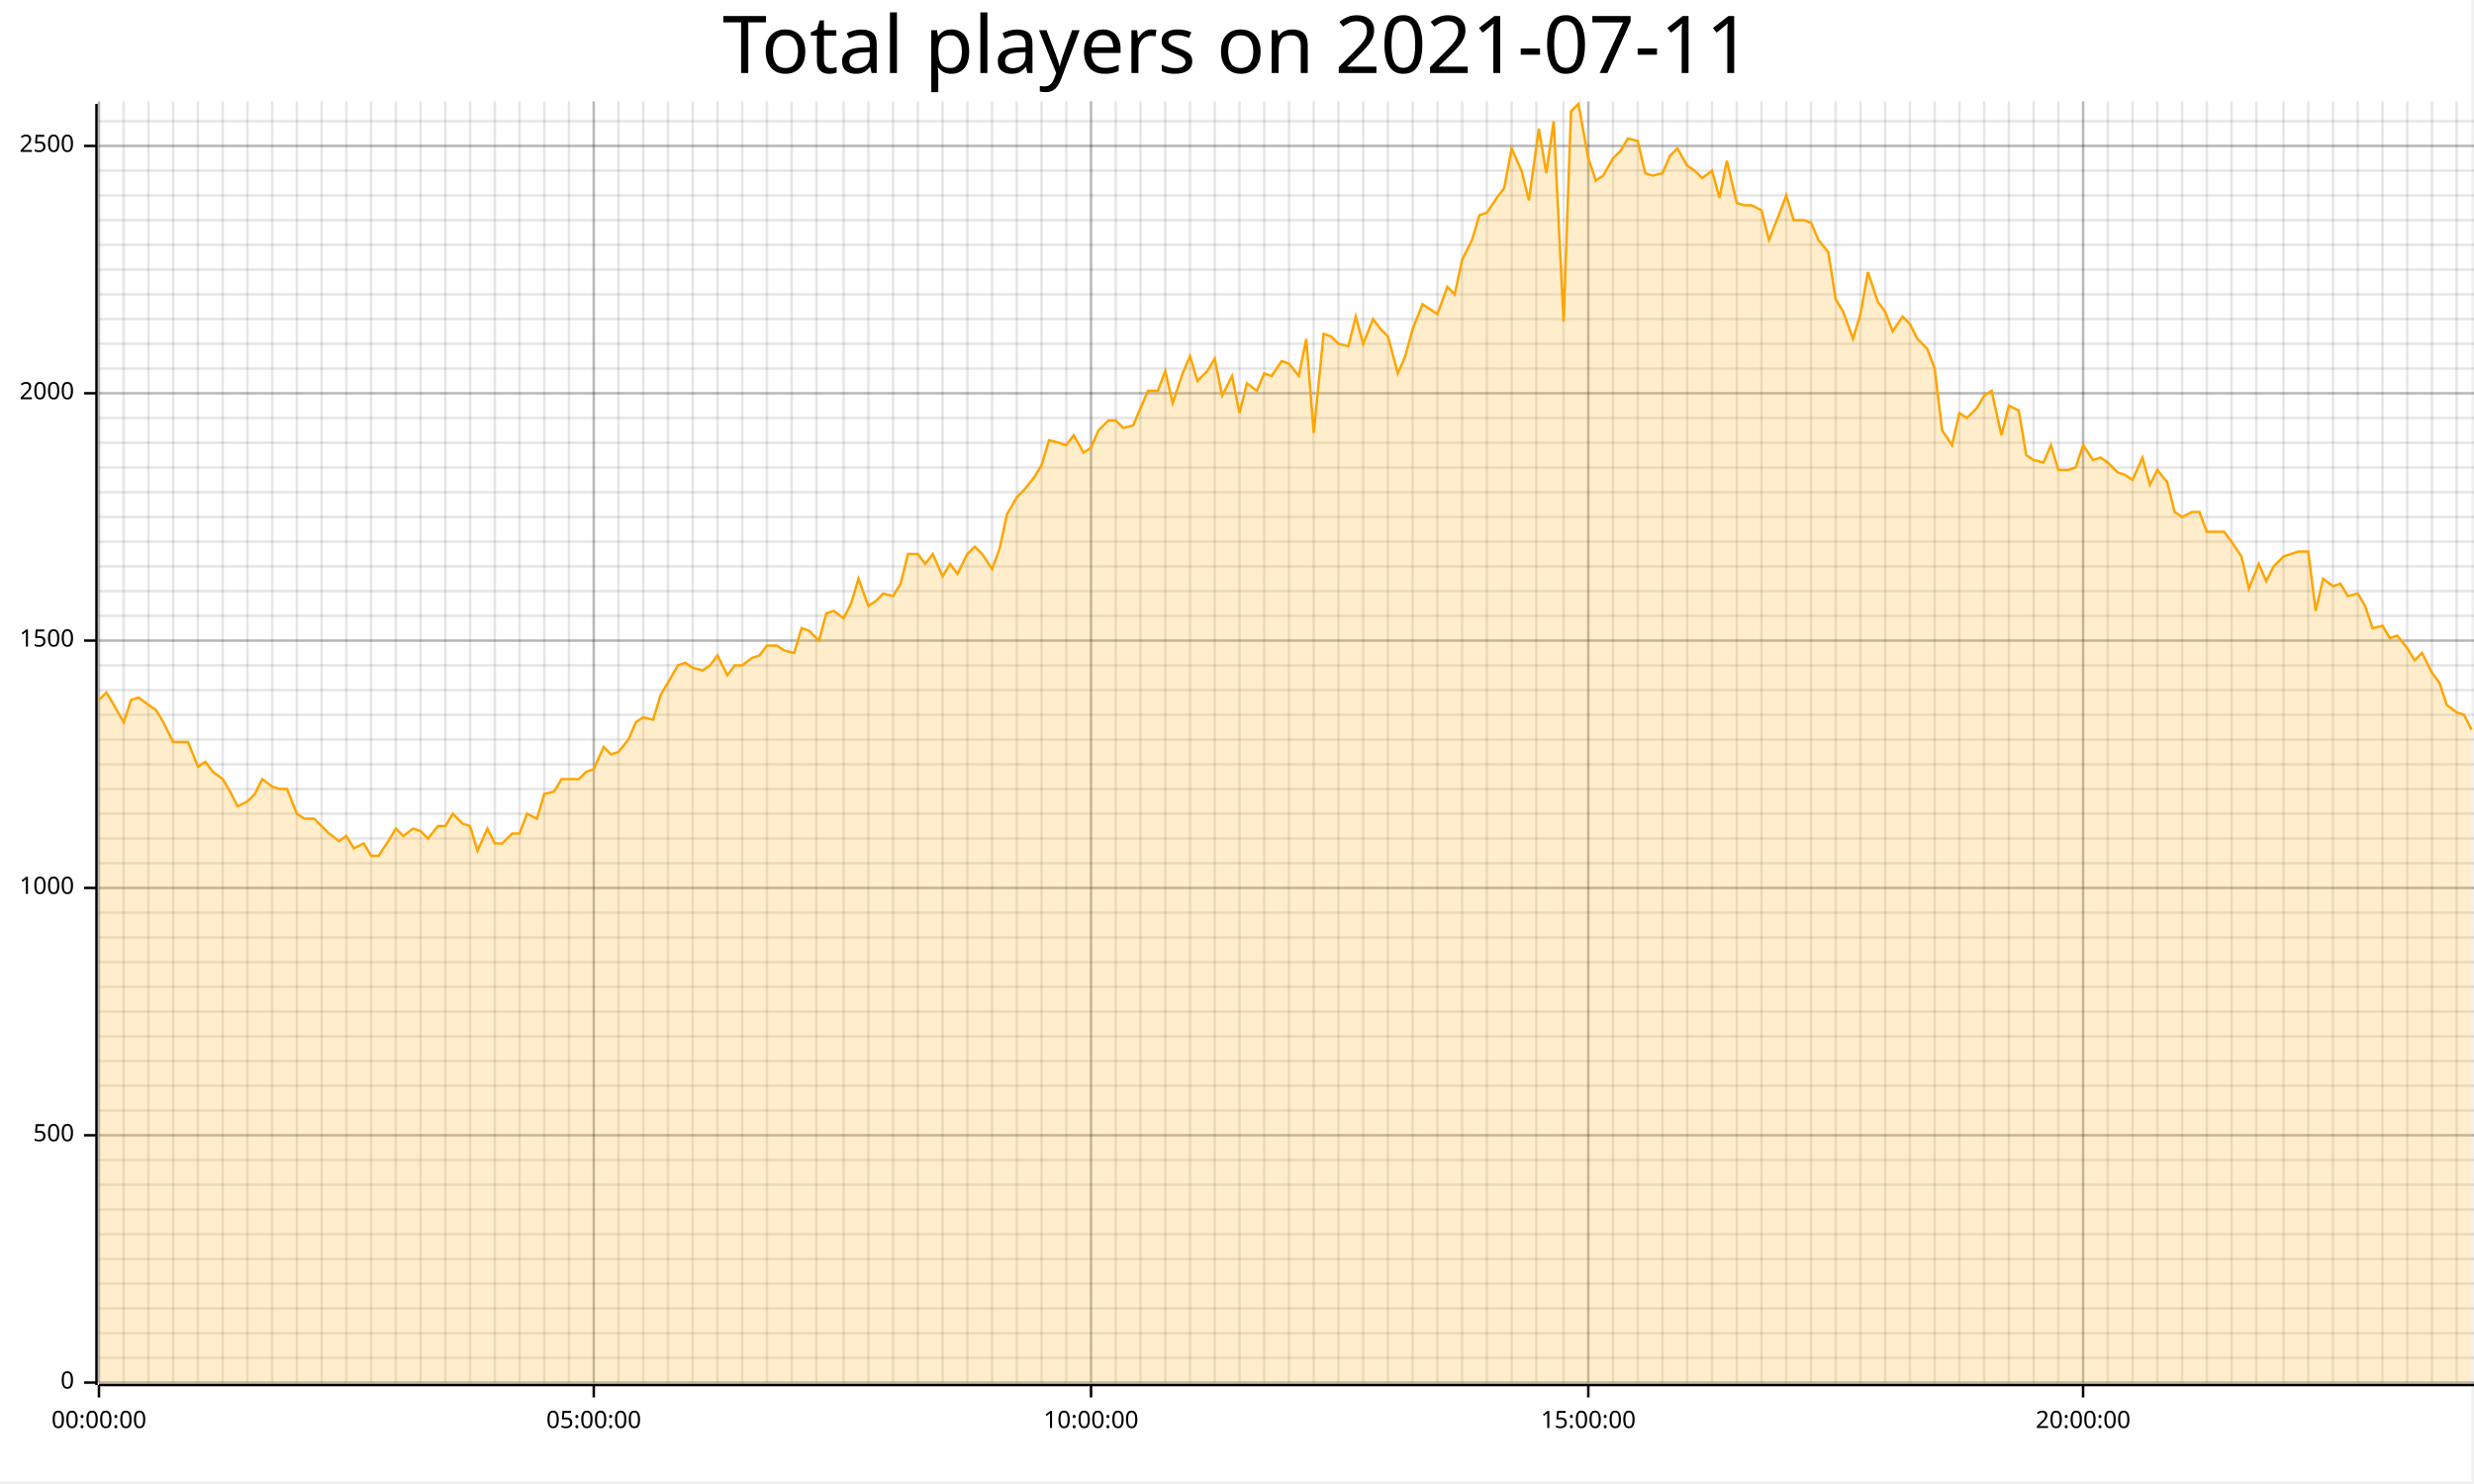
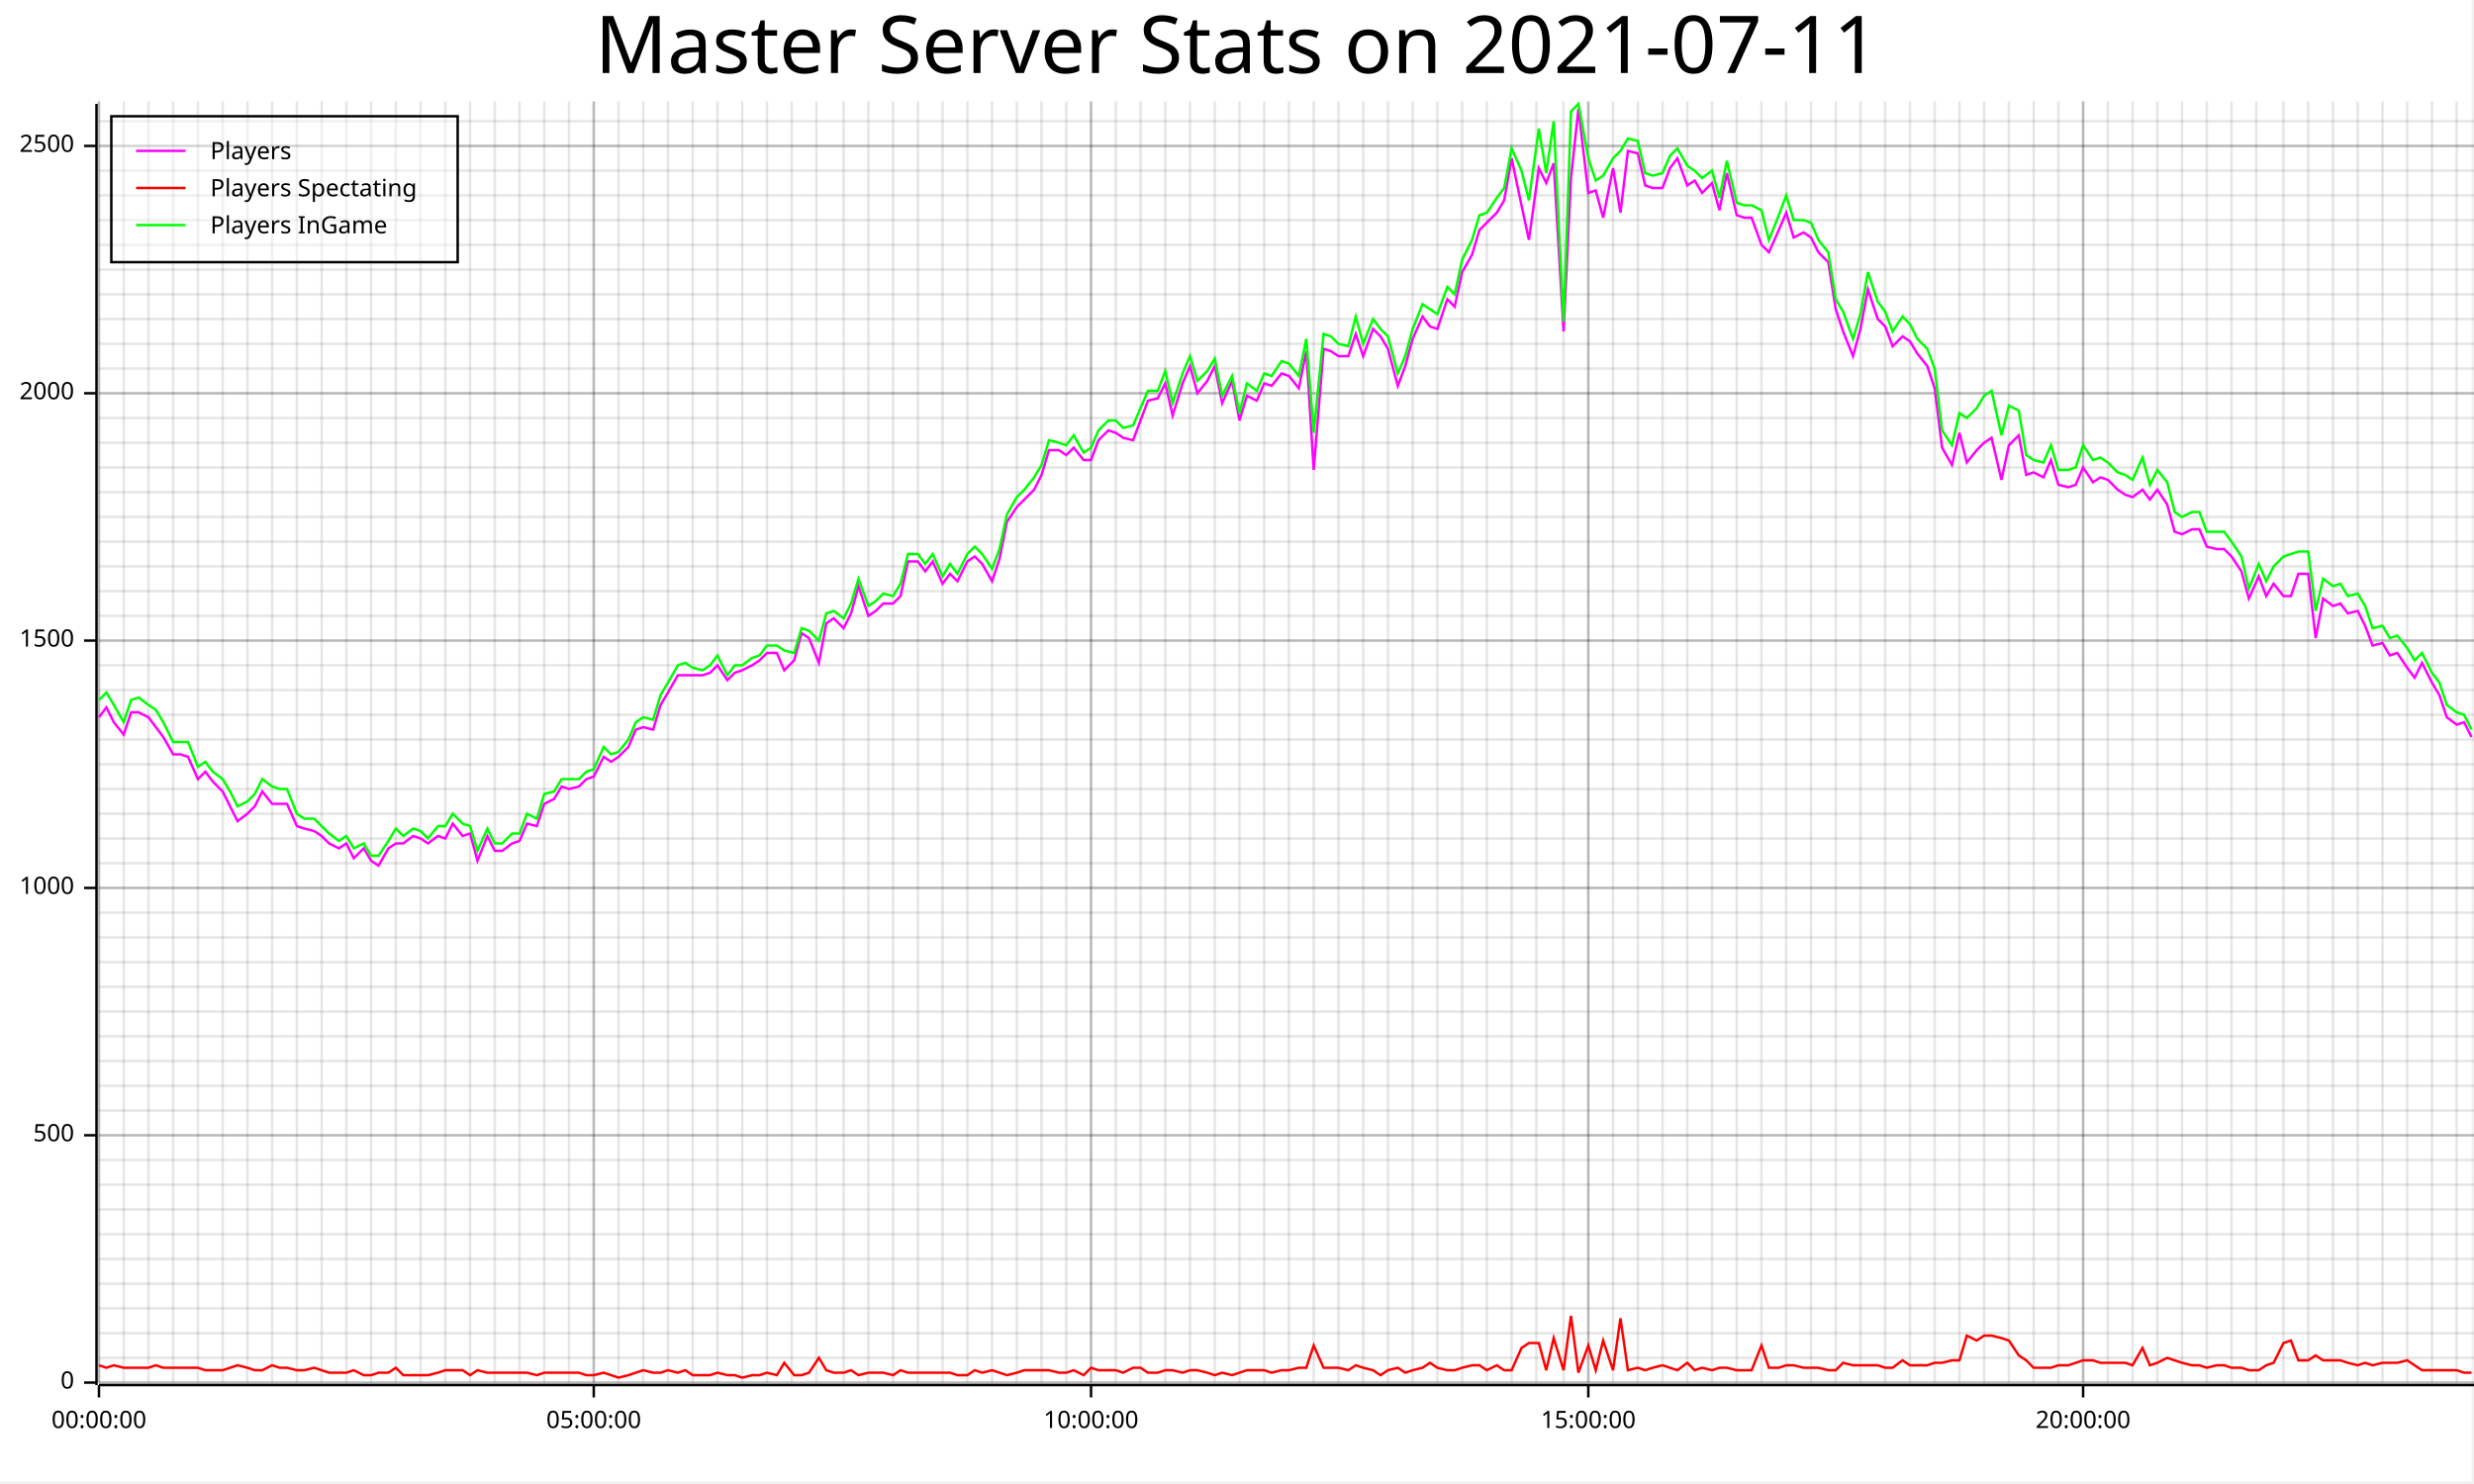
<svg xmlns="http://www.w3.org/2000/svg" width="1000" height="600" viewBox="0 0 1000 600">
  <rect x="0" y="0" width="999" height="599" opacity="1" fill="#FFFFFF" stroke="none" />
  <text x="500" y="5" dy="0.76em" text-anchor="middle" font-family="sans-serif" font-size="32.258" opacity="1" fill="#000000">
- Total players on 2021-07-11
+ Master Server Stats on 2021-07-11
</text>
  <line opacity="0.1" stroke="#000000" stroke-width="1" x1="40" y1="559" x2="40" y2="41" />
  <line opacity="0.1" stroke="#000000" stroke-width="1" x1="50" y1="559" x2="50" y2="41" />
  <line opacity="0.1" stroke="#000000" stroke-width="1" x1="60" y1="559" x2="60" y2="41" />
  <line opacity="0.1" stroke="#000000" stroke-width="1" x1="70" y1="559" x2="70" y2="41" />
  <line opacity="0.1" stroke="#000000" stroke-width="1" x1="80" y1="559" x2="80" y2="41" />
  <line opacity="0.1" stroke="#000000" stroke-width="1" x1="90" y1="559" x2="90" y2="41" />
  <line opacity="0.1" stroke="#000000" stroke-width="1" x1="100" y1="559" x2="100" y2="41" />
  <line opacity="0.1" stroke="#000000" stroke-width="1" x1="110" y1="559" x2="110" y2="41" />
  <line opacity="0.1" stroke="#000000" stroke-width="1" x1="120" y1="559" x2="120" y2="41" />
  <line opacity="0.1" stroke="#000000" stroke-width="1" x1="130" y1="559" x2="130" y2="41" />
  <line opacity="0.1" stroke="#000000" stroke-width="1" x1="140" y1="559" x2="140" y2="41" />
  <line opacity="0.1" stroke="#000000" stroke-width="1" x1="150" y1="559" x2="150" y2="41" />
  <line opacity="0.1" stroke="#000000" stroke-width="1" x1="160" y1="559" x2="160" y2="41" />
  <line opacity="0.1" stroke="#000000" stroke-width="1" x1="170" y1="559" x2="170" y2="41" />
  <line opacity="0.1" stroke="#000000" stroke-width="1" x1="180" y1="559" x2="180" y2="41" />
  <line opacity="0.1" stroke="#000000" stroke-width="1" x1="190" y1="559" x2="190" y2="41" />
  <line opacity="0.1" stroke="#000000" stroke-width="1" x1="200" y1="559" x2="200" y2="41" />
  <line opacity="0.1" stroke="#000000" stroke-width="1" x1="210" y1="559" x2="210" y2="41" />
  <line opacity="0.1" stroke="#000000" stroke-width="1" x1="220" y1="559" x2="220" y2="41" />
  <line opacity="0.1" stroke="#000000" stroke-width="1" x1="230" y1="559" x2="230" y2="41" />
  <line opacity="0.1" stroke="#000000" stroke-width="1" x1="240" y1="559" x2="240" y2="41" />
  <line opacity="0.1" stroke="#000000" stroke-width="1" x1="250" y1="559" x2="250" y2="41" />
  <line opacity="0.1" stroke="#000000" stroke-width="1" x1="260" y1="559" x2="260" y2="41" />
  <line opacity="0.1" stroke="#000000" stroke-width="1" x1="270" y1="559" x2="270" y2="41" />
  <line opacity="0.1" stroke="#000000" stroke-width="1" x1="280" y1="559" x2="280" y2="41" />
  <line opacity="0.1" stroke="#000000" stroke-width="1" x1="290" y1="559" x2="290" y2="41" />
  <line opacity="0.1" stroke="#000000" stroke-width="1" x1="300" y1="559" x2="300" y2="41" />
  <line opacity="0.1" stroke="#000000" stroke-width="1" x1="310" y1="559" x2="310" y2="41" />
  <line opacity="0.1" stroke="#000000" stroke-width="1" x1="320" y1="559" x2="320" y2="41" />
  <line opacity="0.1" stroke="#000000" stroke-width="1" x1="330" y1="559" x2="330" y2="41" />
  <line opacity="0.1" stroke="#000000" stroke-width="1" x1="341" y1="559" x2="341" y2="41" />
  <line opacity="0.1" stroke="#000000" stroke-width="1" x1="351" y1="559" x2="351" y2="41" />
  <line opacity="0.1" stroke="#000000" stroke-width="1" x1="361" y1="559" x2="361" y2="41" />
  <line opacity="0.1" stroke="#000000" stroke-width="1" x1="371" y1="559" x2="371" y2="41" />
  <line opacity="0.1" stroke="#000000" stroke-width="1" x1="381" y1="559" x2="381" y2="41" />
  <line opacity="0.1" stroke="#000000" stroke-width="1" x1="391" y1="559" x2="391" y2="41" />
  <line opacity="0.1" stroke="#000000" stroke-width="1" x1="401" y1="559" x2="401" y2="41" />
  <line opacity="0.1" stroke="#000000" stroke-width="1" x1="411" y1="559" x2="411" y2="41" />
  <line opacity="0.1" stroke="#000000" stroke-width="1" x1="421" y1="559" x2="421" y2="41" />
  <line opacity="0.1" stroke="#000000" stroke-width="1" x1="431" y1="559" x2="431" y2="41" />
  <line opacity="0.1" stroke="#000000" stroke-width="1" x1="441" y1="559" x2="441" y2="41" />
  <line opacity="0.1" stroke="#000000" stroke-width="1" x1="451" y1="559" x2="451" y2="41" />
  <line opacity="0.1" stroke="#000000" stroke-width="1" x1="461" y1="559" x2="461" y2="41" />
  <line opacity="0.1" stroke="#000000" stroke-width="1" x1="471" y1="559" x2="471" y2="41" />
  <line opacity="0.1" stroke="#000000" stroke-width="1" x1="481" y1="559" x2="481" y2="41" />
  <line opacity="0.1" stroke="#000000" stroke-width="1" x1="491" y1="559" x2="491" y2="41" />
  <line opacity="0.1" stroke="#000000" stroke-width="1" x1="501" y1="559" x2="501" y2="41" />
  <line opacity="0.1" stroke="#000000" stroke-width="1" x1="511" y1="559" x2="511" y2="41" />
  <line opacity="0.1" stroke="#000000" stroke-width="1" x1="521" y1="559" x2="521" y2="41" />
  <line opacity="0.1" stroke="#000000" stroke-width="1" x1="531" y1="559" x2="531" y2="41" />
  <line opacity="0.1" stroke="#000000" stroke-width="1" x1="541" y1="559" x2="541" y2="41" />
  <line opacity="0.1" stroke="#000000" stroke-width="1" x1="551" y1="559" x2="551" y2="41" />
  <line opacity="0.1" stroke="#000000" stroke-width="1" x1="561" y1="559" x2="561" y2="41" />
  <line opacity="0.1" stroke="#000000" stroke-width="1" x1="571" y1="559" x2="571" y2="41" />
  <line opacity="0.1" stroke="#000000" stroke-width="1" x1="581" y1="559" x2="581" y2="41" />
  <line opacity="0.1" stroke="#000000" stroke-width="1" x1="591" y1="559" x2="591" y2="41" />
  <line opacity="0.1" stroke="#000000" stroke-width="1" x1="601" y1="559" x2="601" y2="41" />
  <line opacity="0.1" stroke="#000000" stroke-width="1" x1="611" y1="559" x2="611" y2="41" />
  <line opacity="0.1" stroke="#000000" stroke-width="1" x1="621" y1="559" x2="621" y2="41" />
  <line opacity="0.1" stroke="#000000" stroke-width="1" x1="632" y1="559" x2="632" y2="41" />
  <line opacity="0.1" stroke="#000000" stroke-width="1" x1="642" y1="559" x2="642" y2="41" />
  <line opacity="0.1" stroke="#000000" stroke-width="1" x1="652" y1="559" x2="652" y2="41" />
  <line opacity="0.1" stroke="#000000" stroke-width="1" x1="662" y1="559" x2="662" y2="41" />
  <line opacity="0.1" stroke="#000000" stroke-width="1" x1="672" y1="559" x2="672" y2="41" />
  <line opacity="0.1" stroke="#000000" stroke-width="1" x1="682" y1="559" x2="682" y2="41" />
  <line opacity="0.1" stroke="#000000" stroke-width="1" x1="692" y1="559" x2="692" y2="41" />
  <line opacity="0.1" stroke="#000000" stroke-width="1" x1="702" y1="559" x2="702" y2="41" />
  <line opacity="0.1" stroke="#000000" stroke-width="1" x1="712" y1="559" x2="712" y2="41" />
  <line opacity="0.1" stroke="#000000" stroke-width="1" x1="722" y1="559" x2="722" y2="41" />
  <line opacity="0.1" stroke="#000000" stroke-width="1" x1="732" y1="559" x2="732" y2="41" />
  <line opacity="0.1" stroke="#000000" stroke-width="1" x1="742" y1="559" x2="742" y2="41" />
  <line opacity="0.1" stroke="#000000" stroke-width="1" x1="752" y1="559" x2="752" y2="41" />
  <line opacity="0.1" stroke="#000000" stroke-width="1" x1="762" y1="559" x2="762" y2="41" />
  <line opacity="0.1" stroke="#000000" stroke-width="1" x1="772" y1="559" x2="772" y2="41" />
  <line opacity="0.1" stroke="#000000" stroke-width="1" x1="782" y1="559" x2="782" y2="41" />
  <line opacity="0.1" stroke="#000000" stroke-width="1" x1="792" y1="559" x2="792" y2="41" />
  <line opacity="0.1" stroke="#000000" stroke-width="1" x1="802" y1="559" x2="802" y2="41" />
  <line opacity="0.1" stroke="#000000" stroke-width="1" x1="812" y1="559" x2="812" y2="41" />
  <line opacity="0.1" stroke="#000000" stroke-width="1" x1="822" y1="559" x2="822" y2="41" />
  <line opacity="0.1" stroke="#000000" stroke-width="1" x1="832" y1="559" x2="832" y2="41" />
  <line opacity="0.1" stroke="#000000" stroke-width="1" x1="842" y1="559" x2="842" y2="41" />
  <line opacity="0.1" stroke="#000000" stroke-width="1" x1="852" y1="559" x2="852" y2="41" />
  <line opacity="0.1" stroke="#000000" stroke-width="1" x1="862" y1="559" x2="862" y2="41" />
  <line opacity="0.1" stroke="#000000" stroke-width="1" x1="872" y1="559" x2="872" y2="41" />
  <line opacity="0.1" stroke="#000000" stroke-width="1" x1="882" y1="559" x2="882" y2="41" />
  <line opacity="0.1" stroke="#000000" stroke-width="1" x1="892" y1="559" x2="892" y2="41" />
  <line opacity="0.1" stroke="#000000" stroke-width="1" x1="902" y1="559" x2="902" y2="41" />
  <line opacity="0.1" stroke="#000000" stroke-width="1" x1="912" y1="559" x2="912" y2="41" />
  <line opacity="0.1" stroke="#000000" stroke-width="1" x1="923" y1="559" x2="923" y2="41" />
  <line opacity="0.1" stroke="#000000" stroke-width="1" x1="933" y1="559" x2="933" y2="41" />
  <line opacity="0.1" stroke="#000000" stroke-width="1" x1="943" y1="559" x2="943" y2="41" />
  <line opacity="0.1" stroke="#000000" stroke-width="1" x1="953" y1="559" x2="953" y2="41" />
  <line opacity="0.1" stroke="#000000" stroke-width="1" x1="963" y1="559" x2="963" y2="41" />
  <line opacity="0.1" stroke="#000000" stroke-width="1" x1="973" y1="559" x2="973" y2="41" />
  <line opacity="0.1" stroke="#000000" stroke-width="1" x1="983" y1="559" x2="983" y2="41" />
  <line opacity="0.1" stroke="#000000" stroke-width="1" x1="993" y1="559" x2="993" y2="41" />
  <line opacity="0.1" stroke="#000000" stroke-width="1" x1="40" y1="559" x2="1000" y2="559" />
  <line opacity="0.1" stroke="#000000" stroke-width="1" x1="40" y1="549" x2="1000" y2="549" />
  <line opacity="0.1" stroke="#000000" stroke-width="1" x1="40" y1="539" x2="1000" y2="539" />
  <line opacity="0.1" stroke="#000000" stroke-width="1" x1="40" y1="529" x2="1000" y2="529" />
  <line opacity="0.1" stroke="#000000" stroke-width="1" x1="40" y1="519" x2="1000" y2="519" />
  <line opacity="0.1" stroke="#000000" stroke-width="1" x1="40" y1="509" x2="1000" y2="509" />
  <line opacity="0.1" stroke="#000000" stroke-width="1" x1="40" y1="499" x2="1000" y2="499" />
  <line opacity="0.1" stroke="#000000" stroke-width="1" x1="40" y1="489" x2="1000" y2="489" />
  <line opacity="0.1" stroke="#000000" stroke-width="1" x1="40" y1="479" x2="1000" y2="479" />
  <line opacity="0.1" stroke="#000000" stroke-width="1" x1="40" y1="469" x2="1000" y2="469" />
  <line opacity="0.1" stroke="#000000" stroke-width="1" x1="40" y1="459" x2="1000" y2="459" />
  <line opacity="0.1" stroke="#000000" stroke-width="1" x1="40" y1="449" x2="1000" y2="449" />
  <line opacity="0.1" stroke="#000000" stroke-width="1" x1="40" y1="439" x2="1000" y2="439" />
  <line opacity="0.1" stroke="#000000" stroke-width="1" x1="40" y1="429" x2="1000" y2="429" />
  <line opacity="0.1" stroke="#000000" stroke-width="1" x1="40" y1="419" x2="1000" y2="419" />
  <line opacity="0.1" stroke="#000000" stroke-width="1" x1="40" y1="409" x2="1000" y2="409" />
  <line opacity="0.1" stroke="#000000" stroke-width="1" x1="40" y1="399" x2="1000" y2="399" />
  <line opacity="0.1" stroke="#000000" stroke-width="1" x1="40" y1="389" x2="1000" y2="389" />
  <line opacity="0.1" stroke="#000000" stroke-width="1" x1="40" y1="379" x2="1000" y2="379" />
  <line opacity="0.1" stroke="#000000" stroke-width="1" x1="40" y1="369" x2="1000" y2="369" />
  <line opacity="0.1" stroke="#000000" stroke-width="1" x1="40" y1="359" x2="1000" y2="359" />
  <line opacity="0.1" stroke="#000000" stroke-width="1" x1="40" y1="349" x2="1000" y2="349" />
  <line opacity="0.1" stroke="#000000" stroke-width="1" x1="40" y1="339" x2="1000" y2="339" />
  <line opacity="0.1" stroke="#000000" stroke-width="1" x1="40" y1="329" x2="1000" y2="329" />
  <line opacity="0.1" stroke="#000000" stroke-width="1" x1="40" y1="319" x2="1000" y2="319" />
  <line opacity="0.1" stroke="#000000" stroke-width="1" x1="40" y1="309" x2="1000" y2="309" />
  <line opacity="0.1" stroke="#000000" stroke-width="1" x1="40" y1="299" x2="1000" y2="299" />
  <line opacity="0.1" stroke="#000000" stroke-width="1" x1="40" y1="289" x2="1000" y2="289" />
  <line opacity="0.1" stroke="#000000" stroke-width="1" x1="40" y1="279" x2="1000" y2="279" />
  <line opacity="0.1" stroke="#000000" stroke-width="1" x1="40" y1="269" x2="1000" y2="269" />
  <line opacity="0.1" stroke="#000000" stroke-width="1" x1="40" y1="259" x2="1000" y2="259" />
  <line opacity="0.1" stroke="#000000" stroke-width="1" x1="40" y1="249" x2="1000" y2="249" />
  <line opacity="0.1" stroke="#000000" stroke-width="1" x1="40" y1="239" x2="1000" y2="239" />
  <line opacity="0.1" stroke="#000000" stroke-width="1" x1="40" y1="229" x2="1000" y2="229" />
  <line opacity="0.1" stroke="#000000" stroke-width="1" x1="40" y1="219" x2="1000" y2="219" />
  <line opacity="0.1" stroke="#000000" stroke-width="1" x1="40" y1="209" x2="1000" y2="209" />
  <line opacity="0.1" stroke="#000000" stroke-width="1" x1="40" y1="199" x2="1000" y2="199" />
  <line opacity="0.1" stroke="#000000" stroke-width="1" x1="40" y1="189" x2="1000" y2="189" />
  <line opacity="0.1" stroke="#000000" stroke-width="1" x1="40" y1="179" x2="1000" y2="179" />
  <line opacity="0.1" stroke="#000000" stroke-width="1" x1="40" y1="169" x2="1000" y2="169" />
  <line opacity="0.1" stroke="#000000" stroke-width="1" x1="40" y1="159" x2="1000" y2="159" />
  <line opacity="0.1" stroke="#000000" stroke-width="1" x1="40" y1="149" x2="1000" y2="149" />
  <line opacity="0.1" stroke="#000000" stroke-width="1" x1="40" y1="139" x2="1000" y2="139" />
  <line opacity="0.1" stroke="#000000" stroke-width="1" x1="40" y1="129" x2="1000" y2="129" />
  <line opacity="0.1" stroke="#000000" stroke-width="1" x1="40" y1="119" x2="1000" y2="119" />
  <line opacity="0.1" stroke="#000000" stroke-width="1" x1="40" y1="109" x2="1000" y2="109" />
  <line opacity="0.1" stroke="#000000" stroke-width="1" x1="40" y1="99" x2="1000" y2="99" />
  <line opacity="0.1" stroke="#000000" stroke-width="1" x1="40" y1="89" x2="1000" y2="89" />
  <line opacity="0.1" stroke="#000000" stroke-width="1" x1="40" y1="79" x2="1000" y2="79" />
  <line opacity="0.1" stroke="#000000" stroke-width="1" x1="40" y1="69" x2="1000" y2="69" />
  <line opacity="0.1" stroke="#000000" stroke-width="1" x1="40" y1="59" x2="1000" y2="59" />
  <line opacity="0.1" stroke="#000000" stroke-width="1" x1="40" y1="49" x2="1000" y2="49" />
  <line opacity="0.2" stroke="#000000" stroke-width="1" x1="40" y1="559" x2="40" y2="41" />
  <line opacity="0.2" stroke="#000000" stroke-width="1" x1="240" y1="559" x2="240" y2="41" />
  <line opacity="0.2" stroke="#000000" stroke-width="1" x1="441" y1="559" x2="441" y2="41" />
  <line opacity="0.2" stroke="#000000" stroke-width="1" x1="642" y1="559" x2="642" y2="41" />
  <line opacity="0.2" stroke="#000000" stroke-width="1" x1="842" y1="559" x2="842" y2="41" />
  <line opacity="0.2" stroke="#000000" stroke-width="1" x1="40" y1="559" x2="1000" y2="559" />
  <line opacity="0.2" stroke="#000000" stroke-width="1" x1="40" y1="459" x2="1000" y2="459" />
  <line opacity="0.2" stroke="#000000" stroke-width="1" x1="40" y1="359" x2="1000" y2="359" />
  <line opacity="0.2" stroke="#000000" stroke-width="1" x1="40" y1="259" x2="1000" y2="259" />
  <line opacity="0.2" stroke="#000000" stroke-width="1" x1="40" y1="159" x2="1000" y2="159" />
  <line opacity="0.2" stroke="#000000" stroke-width="1" x1="40" y1="59" x2="1000" y2="59" />
  <polyline fill="none" opacity="1" stroke="#000000" stroke-width="1" points="39,42 39,560 " />
  <text x="30" y="559" dy="0.5ex" text-anchor="end" font-family="sans-serif" font-size="9.677" opacity="1" fill="#000000">
0
</text>
  <polyline fill="none" opacity="1" stroke="#000000" stroke-width="1" points="34,559 39,559 " />
  <text x="30" y="459" dy="0.5ex" text-anchor="end" font-family="sans-serif" font-size="9.677" opacity="1" fill="#000000">
500
</text>
  <polyline fill="none" opacity="1" stroke="#000000" stroke-width="1" points="34,459 39,459 " />
  <text x="30" y="359" dy="0.5ex" text-anchor="end" font-family="sans-serif" font-size="9.677" opacity="1" fill="#000000">
1000
</text>
  <polyline fill="none" opacity="1" stroke="#000000" stroke-width="1" points="34,359 39,359 " />
  <text x="30" y="259" dy="0.5ex" text-anchor="end" font-family="sans-serif" font-size="9.677" opacity="1" fill="#000000">
1500
</text>
  <polyline fill="none" opacity="1" stroke="#000000" stroke-width="1" points="34,259 39,259 " />
  <text x="30" y="159" dy="0.5ex" text-anchor="end" font-family="sans-serif" font-size="9.677" opacity="1" fill="#000000">
2000
</text>
  <polyline fill="none" opacity="1" stroke="#000000" stroke-width="1" points="34,159 39,159 " />
  <text x="30" y="59" dy="0.5ex" text-anchor="end" font-family="sans-serif" font-size="9.677" opacity="1" fill="#000000">
2500
</text>
  <polyline fill="none" opacity="1" stroke="#000000" stroke-width="1" points="34,59 39,59 " />
  <polyline fill="none" opacity="1" stroke="#000000" stroke-width="1" points="40,560 1000,560 " />
  <text x="40" y="570" dy="0.76em" text-anchor="middle" font-family="sans-serif" font-size="9.677" opacity="1" fill="#000000">
00:00:00
</text>
  <polyline fill="none" opacity="1" stroke="#000000" stroke-width="1" points="40,560 40,565 " />
  <text x="240" y="570" dy="0.76em" text-anchor="middle" font-family="sans-serif" font-size="9.677" opacity="1" fill="#000000">
05:00:00
</text>
  <polyline fill="none" opacity="1" stroke="#000000" stroke-width="1" points="240,560 240,565 " />
  <text x="441" y="570" dy="0.76em" text-anchor="middle" font-family="sans-serif" font-size="9.677" opacity="1" fill="#000000">
10:00:00
</text>
  <polyline fill="none" opacity="1" stroke="#000000" stroke-width="1" points="441,560 441,565 " />
  <text x="642" y="570" dy="0.76em" text-anchor="middle" font-family="sans-serif" font-size="9.677" opacity="1" fill="#000000">
15:00:00
</text>
  <polyline fill="none" opacity="1" stroke="#000000" stroke-width="1" points="642,560 642,565 " />
  <text x="842" y="570" dy="0.76em" text-anchor="middle" font-family="sans-serif" font-size="9.677" opacity="1" fill="#000000">
20:00:00
</text>
  <polyline fill="none" opacity="1" stroke="#000000" stroke-width="1" points="842,560 842,565 " />
-   <polygon opacity="0.2" fill="#FFA500" points="40,283 43,280 46,285 50,292 53,283 56,282 60,285 63,287 66,292 70,300 73,300 76,300 80,310 83,308 86,312 90,315 93,320 96,326 100,324 103,321 106,315 110,318 113,319 116,319 120,329 123,331 127,331 130,334 133,337 137,340 140,338 143,343 147,341 150,346 153,346 157,340 160,335 163,338 167,335 170,336 173,339 177,334 180,334 183,329 187,333 190,334 193,344 197,335 200,341 203,341 207,337 210,337 213,329 217,331 220,321 224,320 227,315 230,315 234,315 237,312 240,311 244,302 247,305 250,304 254,299 257,292 260,290 264,291 267,281 270,276 274,269 277,268 280,270 284,271 287,269 290,265 294,273 297,269 300,269 304,266 307,265 310,261 314,261 317,263 321,264 324,254 327,255 331,259 334,248 337,247 341,250 344,244 347,234 351,245 354,243 357,240 361,241 364,236 367,224 371,224 374,228 377,224 381,233 384,228 387,232 391,224 394,221 397,224 401,230 404,222 407,208 411,201 414,198 418,193 421,188 424,178 428,179 431,180 434,176 438,183 441,181 444,174 448,170 451,170 454,173 458,172 461,165 464,158 468,158 471,150 474,163 478,151 481,144 484,154 488,150 491,145 494,160 498,152 501,167 504,155 508,158 511,151 514,152 518,146 521,147 525,152 528,137 531,175 535,135 538,136 541,139 545,140 548,128 551,139 555,129 558,133 561,136 565,151 568,144 571,133 575,123 578,125 581,127 585,116 588,119 591,105 595,97 598,87 601,86 605,80 608,76 611,60 615,69 618,81 622,52 625,70 628,49 632,130 635,45 638,42 642,64 645,73 648,71 652,64 655,61 658,56 662,57 665,70 668,71 672,70 675,63 678,60 682,67 685,69 688,72 692,69 695,80 698,65 702,82 705,83 708,83 712,85 715,97 719,87 722,79 725,89 729,89 732,90 735,97 739,102 742,121 745,126 749,137 752,127 755,110 759,122 762,126 765,134 769,128 772,131 775,137 779,141 782,149 785,174 789,180 792,167 795,169 799,165 802,160 805,158 809,176 812,164 816,166 819,184 822,186 826,187 829,180 832,190 836,190 839,189 842,180 846,186 849,185 852,187 856,191 859,192 862,194 866,185 869,196 872,190 876,195 879,207 882,209 886,207 889,207 892,215 896,215 899,215 902,219 906,225 909,238 913,228 916,235 919,229 923,225 926,224 929,223 933,223 936,247 939,234 943,237 946,236 949,241 953,240 956,245 959,254 963,253 966,258 969,257 973,262 976,267 979,264 983,272 986,276 989,285 993,288 996,289 999,295 999,559 40,559 " />
-   <polyline fill="none" opacity="1" stroke="#FFA500" stroke-width="1" points="40,283 43,280 46,285 50,292 53,283 56,282 60,285 63,287 66,292 70,300 73,300 76,300 80,310 83,308 86,312 90,315 93,320 96,326 100,324 103,321 106,315 110,318 113,319 116,319 120,329 123,331 127,331 130,334 133,337 137,340 140,338 143,343 147,341 150,346 153,346 157,340 160,335 163,338 167,335 170,336 173,339 177,334 180,334 183,329 187,333 190,334 193,344 197,335 200,341 203,341 207,337 210,337 213,329 217,331 220,321 224,320 227,315 230,315 234,315 237,312 240,311 244,302 247,305 250,304 254,299 257,292 260,290 264,291 267,281 270,276 274,269 277,268 280,270 284,271 287,269 290,265 294,273 297,269 300,269 304,266 307,265 310,261 314,261 317,263 321,264 324,254 327,255 331,259 334,248 337,247 341,250 344,244 347,234 351,245 354,243 357,240 361,241 364,236 367,224 371,224 374,228 377,224 381,233 384,228 387,232 391,224 394,221 397,224 401,230 404,222 407,208 411,201 414,198 418,193 421,188 424,178 428,179 431,180 434,176 438,183 441,181 444,174 448,170 451,170 454,173 458,172 461,165 464,158 468,158 471,150 474,163 478,151 481,144 484,154 488,150 491,145 494,160 498,152 501,167 504,155 508,158 511,151 514,152 518,146 521,147 525,152 528,137 531,175 535,135 538,136 541,139 545,140 548,128 551,139 555,129 558,133 561,136 565,151 568,144 571,133 575,123 578,125 581,127 585,116 588,119 591,105 595,97 598,87 601,86 605,80 608,76 611,60 615,69 618,81 622,52 625,70 628,49 632,130 635,45 638,42 642,64 645,73 648,71 652,64 655,61 658,56 662,57 665,70 668,71 672,70 675,63 678,60 682,67 685,69 688,72 692,69 695,80 698,65 702,82 705,83 708,83 712,85 715,97 719,87 722,79 725,89 729,89 732,90 735,97 739,102 742,121 745,126 749,137 752,127 755,110 759,122 762,126 765,134 769,128 772,131 775,137 779,141 782,149 785,174 789,180 792,167 795,169 799,165 802,160 805,158 809,176 812,164 816,166 819,184 822,186 826,187 829,180 832,190 836,190 839,189 842,180 846,186 849,185 852,187 856,191 859,192 862,194 866,185 869,196 872,190 876,195 879,207 882,209 886,207 889,207 892,215 896,215 899,215 902,219 906,225 909,238 913,228 916,235 919,229 923,225 926,224 929,223 933,223 936,247 939,234 943,237 946,236 949,241 953,240 956,245 959,254 963,253 966,258 969,257 973,262 976,267 979,264 983,272 986,276 989,285 993,288 996,289 999,295 " />
+   <polyline fill="none" opacity="1" stroke="#FF00FF" stroke-width="1" points="40,290 43,286 46,292 50,297 53,288 56,288 60,290 63,294 66,298 70,305 73,305 76,306 80,315 83,312 86,316 90,320 93,326 96,332 100,329 103,326 106,320 110,325 113,325 116,325 120,334 123,335 127,336 130,338 133,341 137,343 140,341 143,347 147,343 150,348 153,350 157,343 160,341 163,341 167,338 170,339 173,341 177,338 180,339 183,333 187,338 190,337 193,348 197,338 200,344 203,344 207,341 210,340 213,333 217,334 220,325 224,323 227,318 230,319 234,318 237,315 240,314 244,306 247,308 250,306 254,302 257,295 260,294 264,295 267,285 270,280 274,273 277,273 280,273 284,273 287,272 290,269 294,275 297,272 300,271 304,269 307,267 310,264 314,264 317,271 321,267 324,256 327,258 331,268 334,252 337,250 341,254 344,248 347,237 351,249 354,247 357,244 361,244 364,241 367,227 371,227 374,231 377,227 381,236 384,232 387,235 391,227 394,225 397,228 401,235 404,226 407,211 411,205 414,202 418,198 421,192 424,182 428,182 431,184 434,181 438,186 441,186 444,178 448,174 451,175 454,177 458,178 461,170 464,162 468,161 471,155 474,168 478,155 481,148 484,159 488,154 491,148 494,163 498,154 501,170 504,160 508,162 511,155 514,156 518,151 521,152 525,157 528,142 531,190 535,141 538,142 541,144 545,144 548,135 551,144 555,133 558,136 561,141 565,156 568,148 571,137 575,128 578,132 581,133 585,121 588,124 591,110 595,103 598,93 601,90 605,86 608,81 611,64 615,83 618,97 622,68 625,74 628,66 632,134 635,72 638,44 642,78 645,77 648,88 652,68 655,86 658,61 662,62 665,75 668,76 672,76 675,68 678,64 682,75 685,73 688,78 692,74 695,85 698,70 702,87 705,88 708,88 712,99 715,102 719,93 722,86 725,96 729,94 732,96 735,102 739,106 742,125 745,134 749,144 752,133 755,117 759,129 762,132 765,140 769,136 772,138 775,143 779,148 782,157 785,181 789,188 792,175 795,187 799,182 802,179 805,177 809,194 812,180 816,176 819,192 822,191 826,193 829,186 832,196 836,197 839,196 842,189 846,195 849,193 852,194 856,198 859,200 862,201 866,198 869,202 872,198 876,204 879,215 882,216 886,214 889,214 892,221 896,222 899,222 902,225 906,231 909,242 913,233 916,241 919,236 923,241 926,241 929,232 933,232 936,258 939,242 943,245 946,244 949,248 953,247 956,253 959,261 963,260 966,265 969,264 973,270 976,274 979,268 983,276 986,281 989,290 993,293 996,292 999,298 " />
+   <polyline fill="none" opacity="1" stroke="#FF0000" stroke-width="1" points="40,552 43,553 46,552 50,553 53,553 56,553 60,553 63,552 66,553 70,553 73,553 76,553 80,553 83,554 86,554 90,554 93,553 96,552 100,553 103,554 106,554 110,552 113,553 116,553 120,554 123,554 127,553 130,554 133,555 137,555 140,555 143,554 147,556 150,556 153,555 157,555 160,553 163,556 167,556 170,556 173,556 177,555 180,554 183,554 187,554 190,556 193,554 197,555 200,555 203,555 207,555 210,555 213,555 217,556 220,555 224,555 227,555 230,555 234,555 237,556 240,556 244,555 247,556 250,557 254,556 257,555 260,554 264,555 267,555 270,554 274,555 277,554 280,556 284,556 287,556 290,555 294,556 297,556 300,557 304,556 307,556 310,555 314,556 317,551 321,556 324,556 327,555 331,549 334,554 337,555 341,555 344,554 347,556 351,555 354,555 357,555 361,556 364,554 367,555 371,555 374,555 377,555 381,555 384,555 387,556 391,556 394,554 397,555 401,554 404,555 407,556 411,555 414,554 418,554 421,554 424,554 428,555 431,555 434,554 438,556 441,553 444,554 448,554 451,554 454,555 458,553 461,553 464,555 468,555 471,554 474,554 478,555 481,554 484,554 488,555 491,556 494,555 498,556 501,555 504,554 508,554 511,554 514,555 518,554 521,554 525,553 528,553 531,544 535,553 538,553 541,553 545,554 548,552 551,553 555,554 558,556 561,554 565,553 568,555 571,554 575,553 578,551 581,553 585,554 588,554 591,553 595,552 598,552 601,554 605,552 608,554 611,554 615,545 618,543 622,543 625,554 628,541 632,554 635,532 638,555 642,544 645,554 648,542 652,554 655,533 658,554 662,553 665,554 668,553 672,552 675,553 678,554 682,551 685,554 688,553 692,554 695,553 698,553 702,554 705,554 708,554 712,544 715,553 719,553 722,552 725,552 729,553 732,553 735,553 739,554 742,554 745,551 749,552 752,552 755,552 759,552 762,553 765,553 769,550 772,552 775,552 779,552 782,551 785,551 789,550 792,550 795,540 799,542 802,540 805,540 809,541 812,542 816,548 819,550 822,553 826,553 829,553 832,552 836,552 839,551 842,550 846,550 849,551 852,551 856,551 859,551 862,552 866,545 869,552 872,551 876,549 879,550 882,551 886,552 889,552 892,553 896,552 899,552 902,553 906,553 909,554 913,554 916,552 919,551 923,543 926,542 929,550 933,550 936,548 939,550 943,550 946,550 949,551 953,552 956,551 959,552 963,551 966,551 969,551 973,550 976,552 979,554 983,554 986,554 989,554 993,554 996,555 999,555 " />
+   <polyline fill="none" opacity="1" stroke="#00FF00" stroke-width="1" points="40,283 43,280 46,285 50,292 53,283 56,282 60,285 63,287 66,292 70,300 73,300 76,300 80,310 83,308 86,312 90,315 93,320 96,326 100,324 103,321 106,315 110,318 113,319 116,319 120,329 123,331 127,331 130,334 133,337 137,340 140,338 143,343 147,341 150,346 153,346 157,340 160,335 163,338 167,335 170,336 173,339 177,334 180,334 183,329 187,333 190,334 193,344 197,335 200,341 203,341 207,337 210,337 213,329 217,331 220,321 224,320 227,315 230,315 234,315 237,312 240,311 244,302 247,305 250,304 254,299 257,292 260,290 264,291 267,281 270,276 274,269 277,268 280,270 284,271 287,269 290,265 294,273 297,269 300,269 304,266 307,265 310,261 314,261 317,263 321,264 324,254 327,255 331,259 334,248 337,247 341,250 344,244 347,234 351,245 354,243 357,240 361,241 364,236 367,224 371,224 374,228 377,224 381,233 384,228 387,232 391,224 394,221 397,224 401,230 404,222 407,208 411,201 414,198 418,193 421,188 424,178 428,179 431,180 434,176 438,183 441,181 444,174 448,170 451,170 454,173 458,172 461,165 464,158 468,158 471,150 474,163 478,151 481,144 484,154 488,150 491,145 494,160 498,152 501,167 504,155 508,158 511,151 514,152 518,146 521,147 525,152 528,137 531,175 535,135 538,136 541,139 545,140 548,128 551,139 555,129 558,133 561,136 565,151 568,144 571,133 575,123 578,125 581,127 585,116 588,119 591,105 595,97 598,87 601,86 605,80 608,76 611,60 615,69 618,81 622,52 625,70 628,49 632,130 635,45 638,42 642,64 645,73 648,71 652,64 655,61 658,56 662,57 665,70 668,71 672,70 675,63 678,60 682,67 685,69 688,72 692,69 695,80 698,65 702,82 705,83 708,83 712,85 715,97 719,87 722,79 725,89 729,89 732,90 735,97 739,102 742,121 745,126 749,137 752,127 755,110 759,122 762,126 765,134 769,128 772,131 775,137 779,141 782,149 785,174 789,180 792,167 795,169 799,165 802,160 805,158 809,176 812,164 816,166 819,184 822,186 826,187 829,180 832,190 836,190 839,189 842,180 846,186 849,185 852,187 856,191 859,192 862,194 866,185 869,196 872,190 876,195 879,207 882,209 886,207 889,207 892,215 896,215 899,215 902,219 906,225 909,238 913,228 916,235 919,229 923,225 926,224 929,223 933,223 936,247 939,234 943,237 946,236 949,241 953,240 956,245 959,254 963,253 966,258 969,257 973,262 976,267 979,264 983,272 986,276 989,285 993,288 996,289 999,295 " />
+   <rect x="45" y="47" width="140" height="59" opacity="0.4" fill="#FFFFFF" stroke="none" />
+   <rect x="45" y="47" width="140" height="59" opacity="1" fill="none" stroke="#000000" />
+   <text x="85" y="57" dy="0.76em" text-anchor="start" font-family="sans-serif" font-size="9.677" opacity="1" fill="#000000">
+ Players
+ </text>
+   <text x="85" y="72" dy="0.76em" text-anchor="start" font-family="sans-serif" font-size="9.677" opacity="1" fill="#000000">
+ Players Spectating
+ </text>
+   <text x="85" y="87" dy="0.76em" text-anchor="start" font-family="sans-serif" font-size="9.677" opacity="1" fill="#000000">
+ Players InGame
+ </text>
+   <polyline fill="none" opacity="1" stroke="#FF00FF" stroke-width="1" points="55,61 75,61 " />
+   <polyline fill="none" opacity="1" stroke="#FF0000" stroke-width="1" points="55,76 75,76 " />
+   <polyline fill="none" opacity="1" stroke="#00FF00" stroke-width="1" points="55,91 75,91 " />
</svg>
